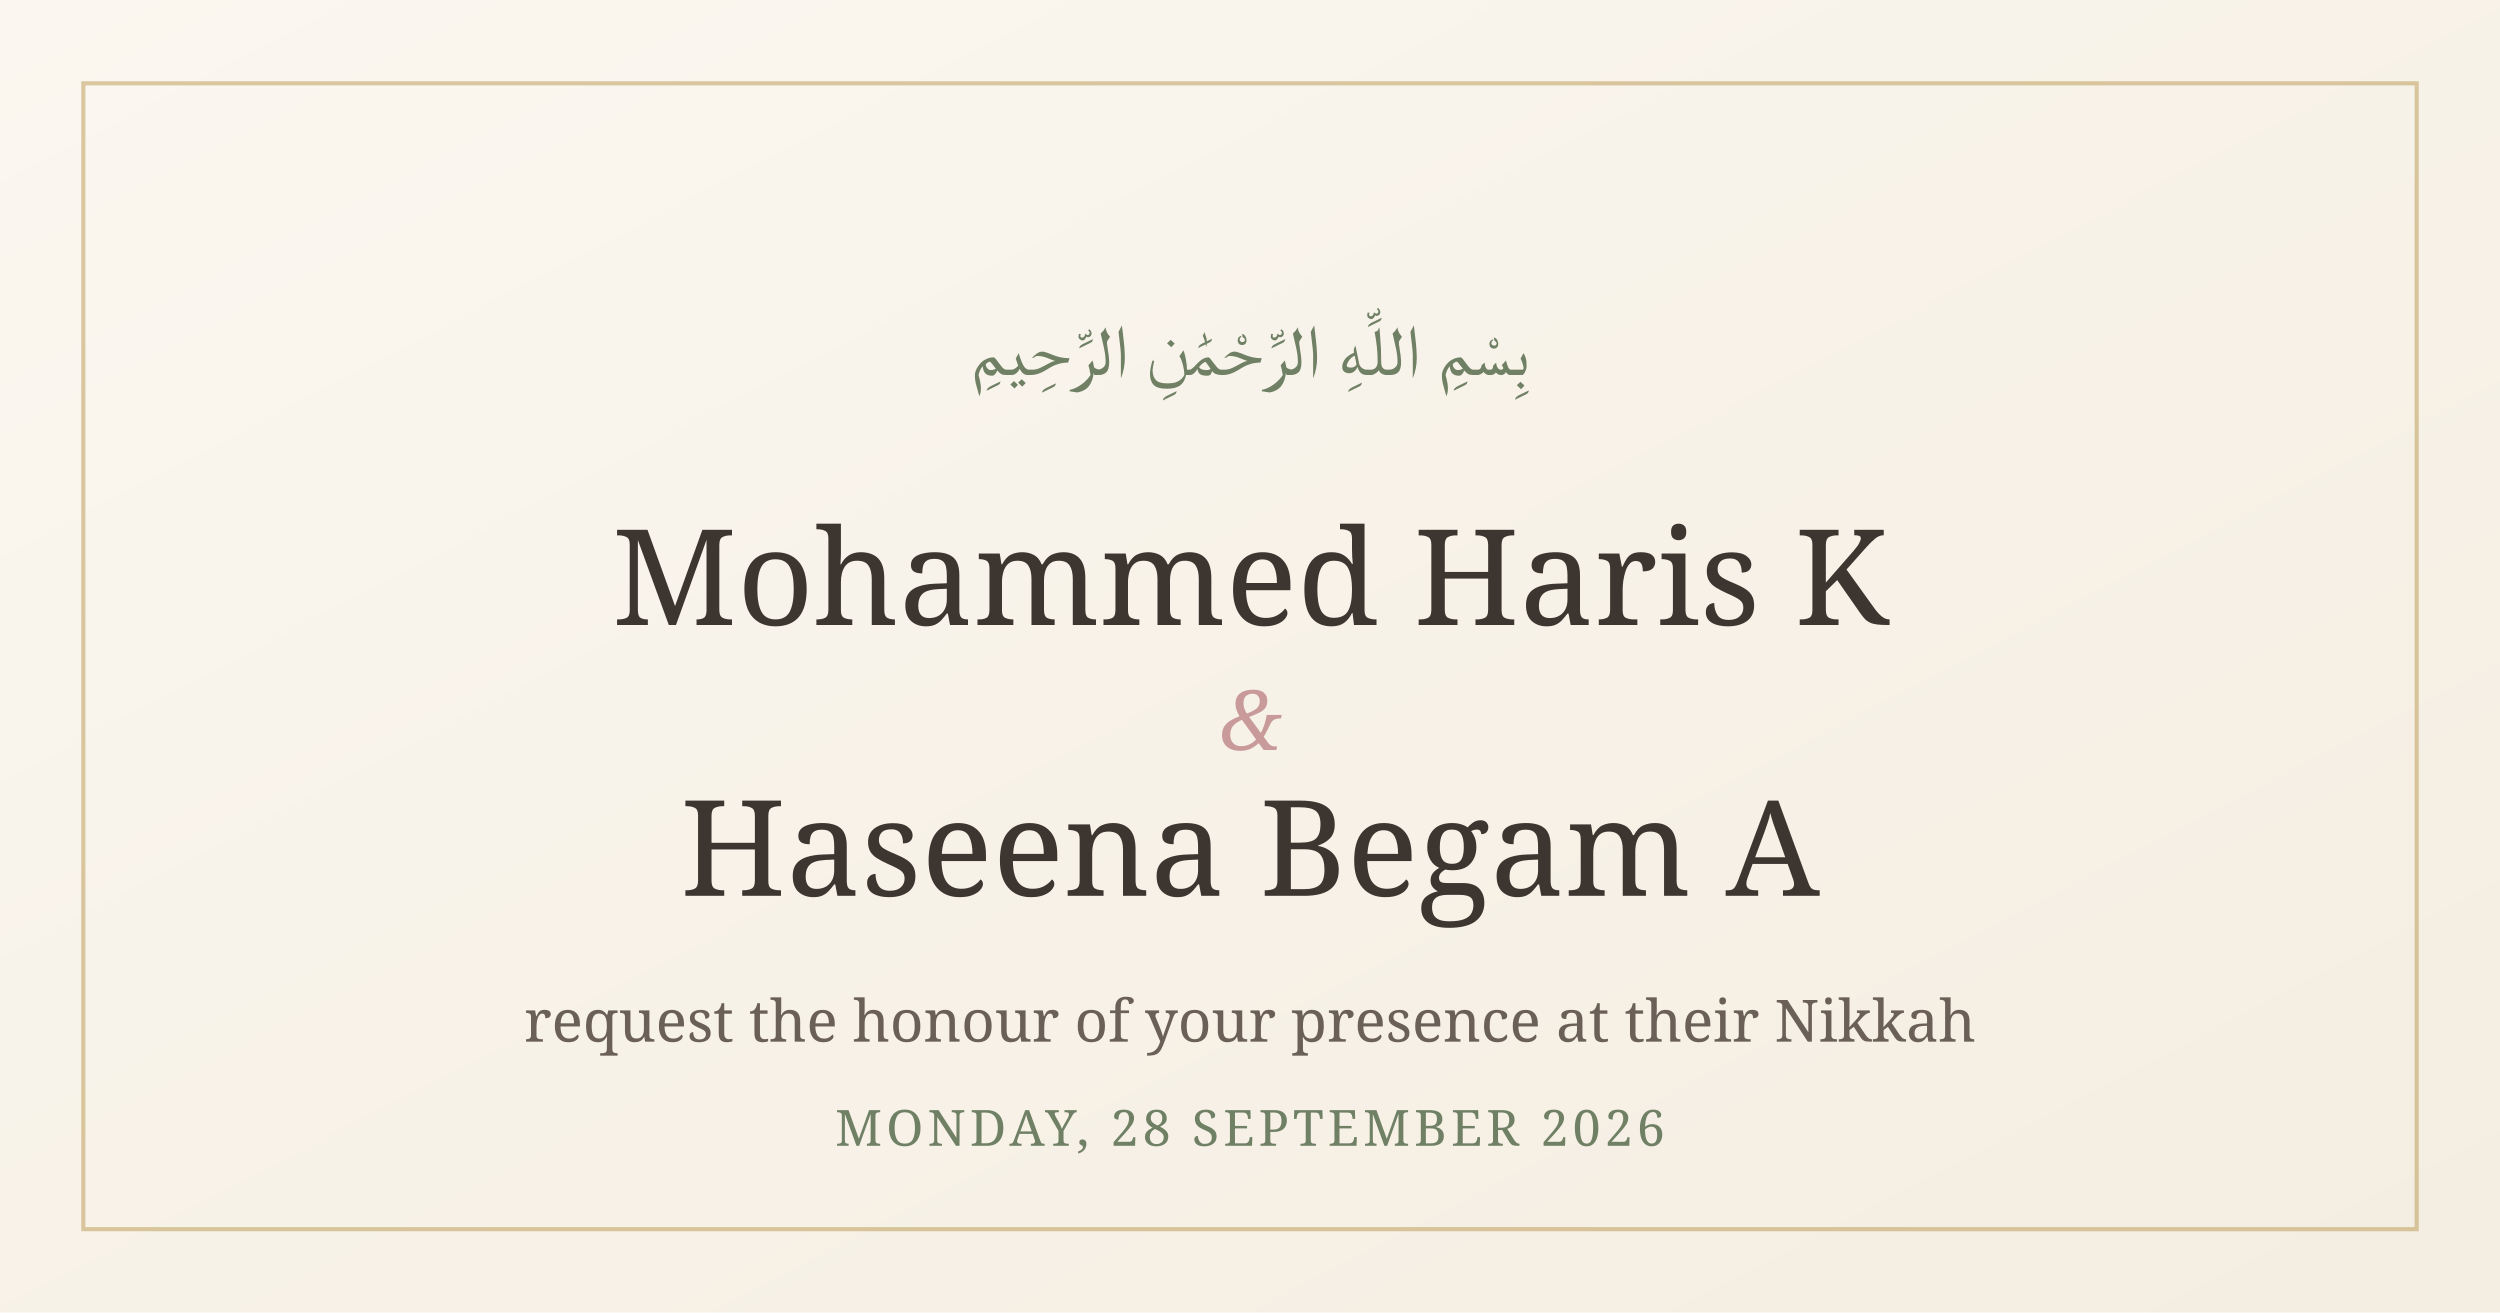
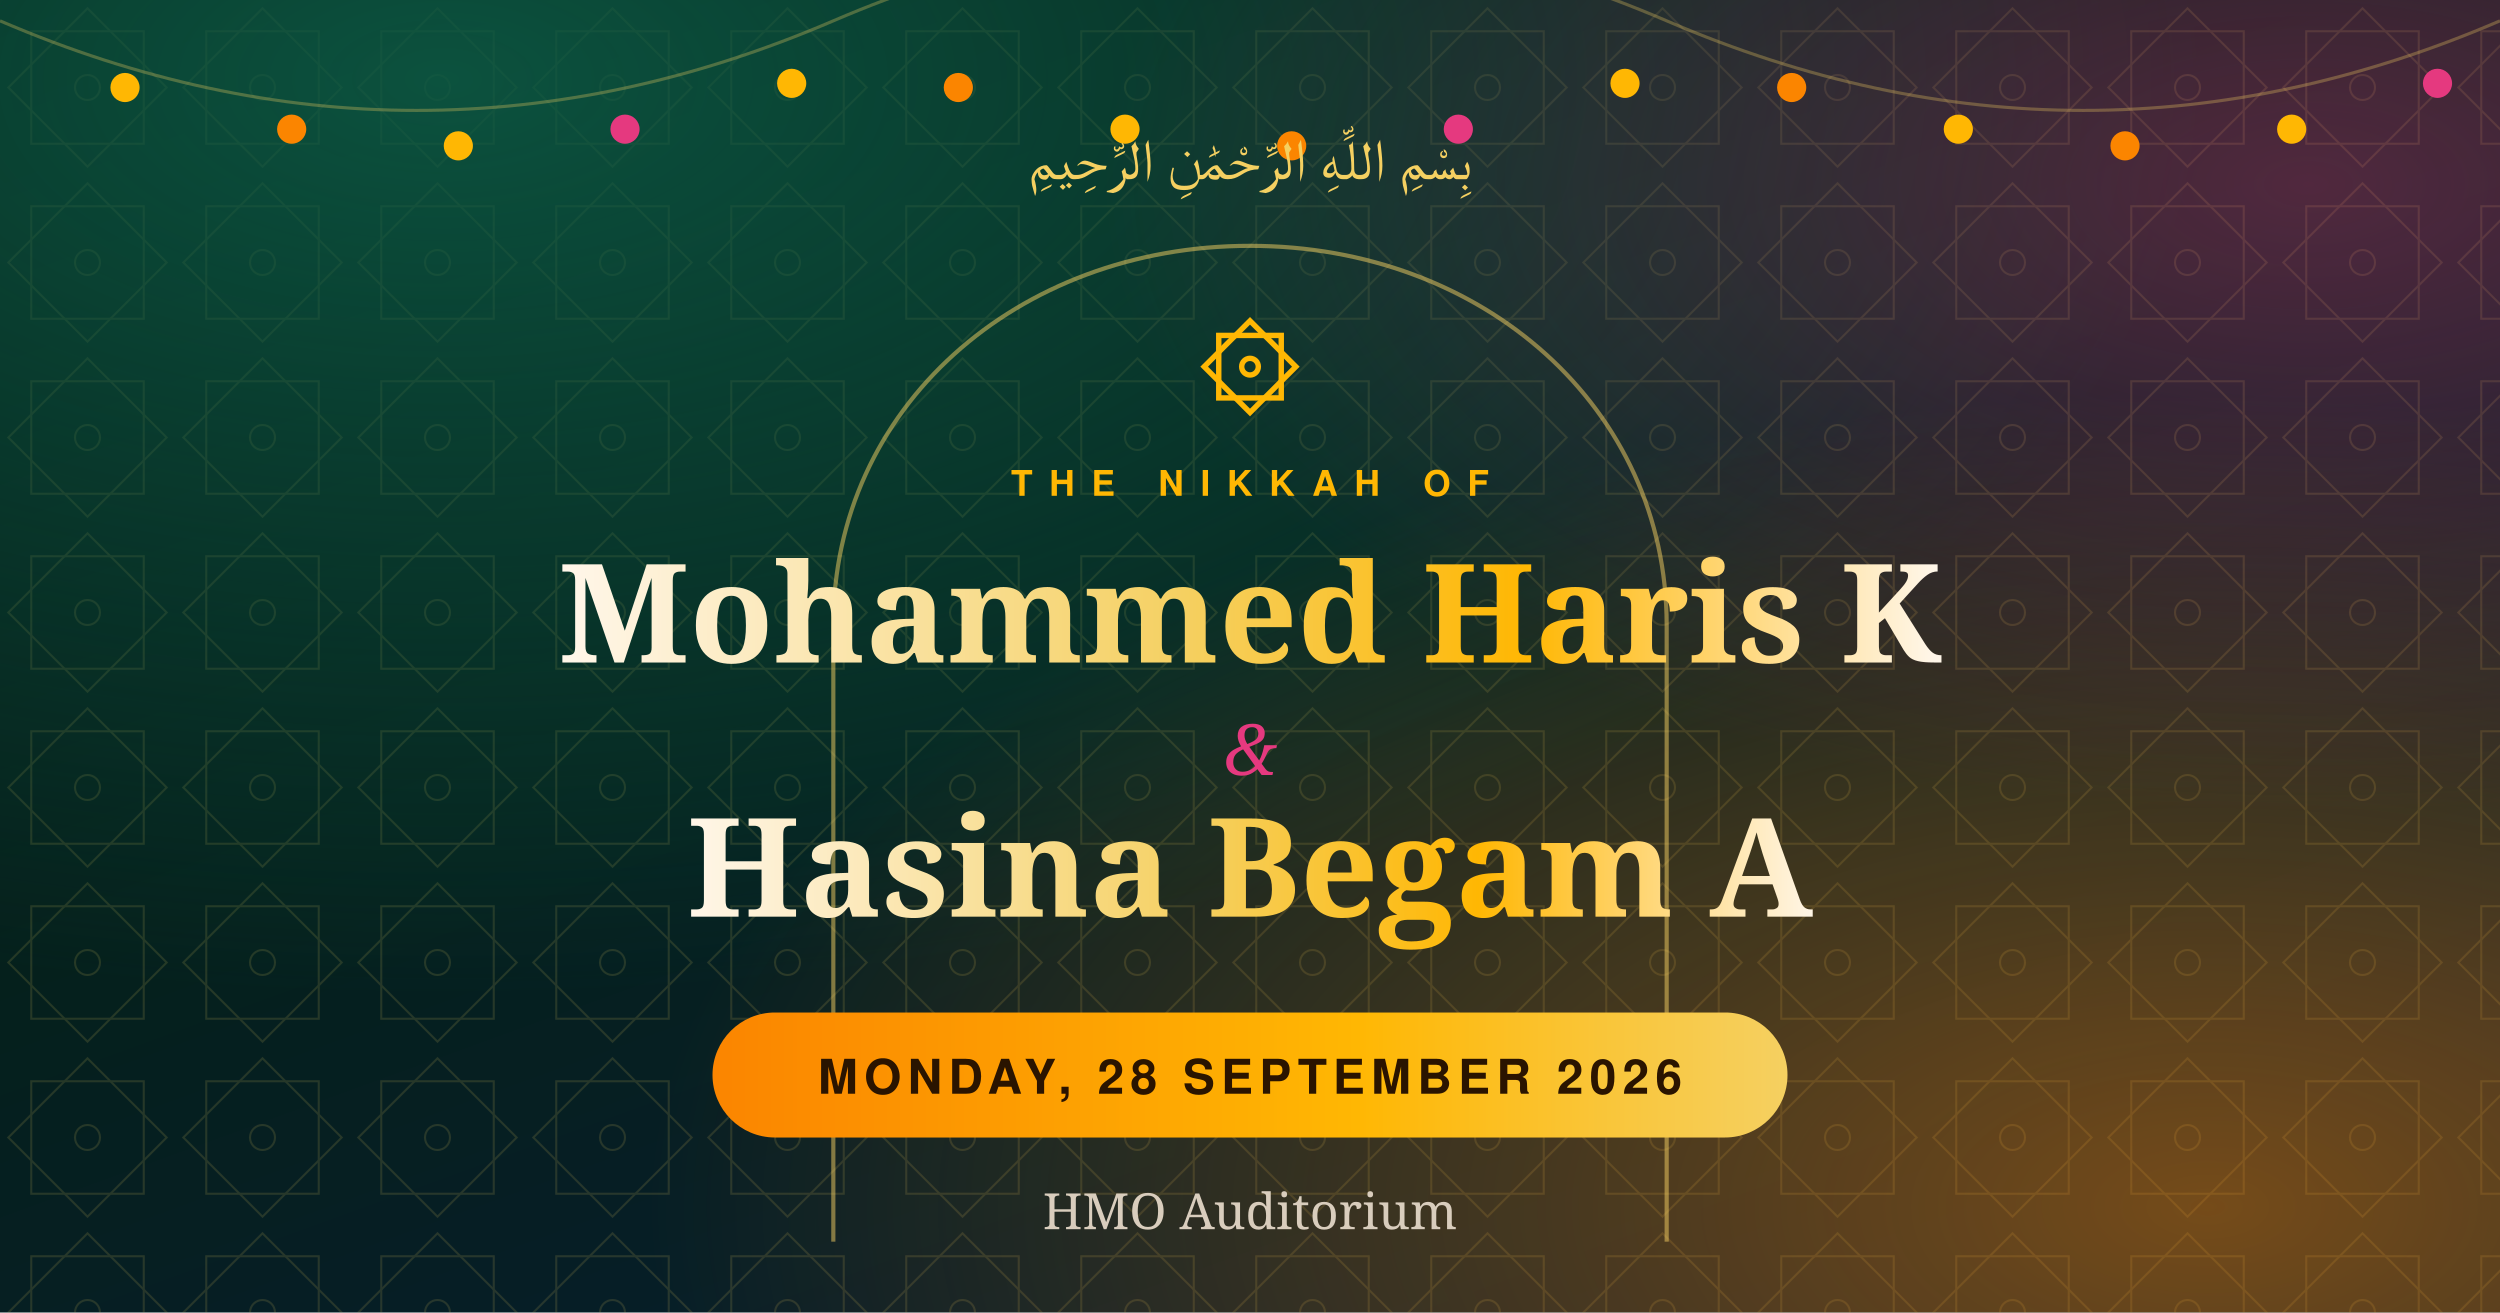
<svg xmlns="http://www.w3.org/2000/svg" width="1200" height="630" viewBox="0 0 1200 630">
  <defs>
-     <linearGradient id="bg" x1="0" y1="0" x2="1" y2="1">
-       <stop offset="0%" stop-color="#fbf7f0" />
-       <stop offset="100%" stop-color="#f4ede1" />
+     <linearGradient id="night" x1="0" y1="0" x2="0.7" y2="1">
+       <stop offset="0%" stop-color="#04140f" />
+       <stop offset="50%" stop-color="#05201c" />
+       <stop offset="100%" stop-color="#071c2e" />
    </linearGradient>
+     <radialGradient id="em" cx="18%" cy="6%" r="70%">
+       <stop offset="0%" stop-color="#0d5c46" stop-opacity="0.85" />
+       <stop offset="100%" stop-color="#0d5c46" stop-opacity="0" />
+     </radialGradient>
+     <radialGradient id="mg" cx="88%" cy="92%" r="62%">
+       <stop offset="0%" stop-color="#fb8500" stop-opacity="0.45" />
+       <stop offset="100%" stop-color="#fb8500" stop-opacity="0" />
+     </radialGradient>
+     <radialGradient id="fu" cx="92%" cy="14%" r="48%">
+       <stop offset="0%" stop-color="#e5397f" stop-opacity="0.34" />
+       <stop offset="100%" stop-color="#e5397f" stop-opacity="0" />
+     </radialGradient>
+     <linearGradient id="leaf" x1="0" y1="0" x2="1" y2="0">
+       <stop offset="0%" stop-color="#fff6e9" />
+       <stop offset="45%" stop-color="#f5d061" />
+       <stop offset="70%" stop-color="#ffb703" />
+       <stop offset="100%" stop-color="#fff6e9" />
+     </linearGradient>
+     <linearGradient id="pill" x1="0" y1="0" x2="1" y2="0">
+       <stop offset="0%" stop-color="#fb8500" />
+       <stop offset="60%" stop-color="#ffb703" />
+       <stop offset="100%" stop-color="#f5d061" />
+     </linearGradient>
+     <pattern id="khatam" width="84" height="84" patternUnits="userSpaceOnUse">
+       <g fill="none" stroke="#f5d061" stroke-width="1" opacity="0.14">
+         <path d="M42 4 L80 42 L42 80 L4 42 Z" />
+         <path d="M15 15 H69 V69 H15 Z" />
+         <circle cx="42" cy="42" r="6" />
+       </g>
+     </pattern>
  </defs>
-   <rect width="1200" height="630" fill="url(#bg)" />
-   <rect x="40" y="40" width="1120" height="550" fill="none" stroke="#b9974f" stroke-width="2" opacity="0.5" />
-   <text x="600" y="180" text-anchor="middle" font-family="Georgia, serif" font-size="34" fill="#6f8064">بِسْمِ اللَّهِ الرَّحْمَٰنِ الرَّحِيمِ</text>
-   <text x="600" y="300" text-anchor="middle" font-family="Georgia, serif" font-size="64" fill="#3c3530">Mohammed Haris K</text>
-   <text x="600" y="360" text-anchor="middle" font-family="Georgia, serif" font-style="italic" font-size="40" fill="#c99a9a">&amp;</text>
-   <text x="600" y="430" text-anchor="middle" font-family="Georgia, serif" font-size="64" fill="#3c3530">Haseena Begam A</text>
-   <text x="600" y="500" text-anchor="middle" font-family="Georgia, serif" font-size="28" fill="#6b6058">request the honour of your presence at their Nikkah</text>
-   <text x="600" y="550" text-anchor="middle" font-family="Georgia, serif" font-size="24" letter-spacing="2" fill="#6f8064">MONDAY, 28 SEPTEMBER 2026</text>
+   <rect width="1200" height="630" fill="url(#night)" />
+   <rect width="1200" height="630" fill="url(#khatam)" />
+   <rect width="1200" height="630" fill="url(#em)" />
+   <rect width="1200" height="630" fill="url(#mg)" />
+   <rect width="1200" height="630" fill="url(#fu)" />
+   <path d="M0 10 Q 200 96 400 10 T 800 10 T 1200 10" fill="none" stroke="#f5d061" stroke-width="1.5" opacity="0.3" />
+   <g>
+     <circle cx="60" cy="42" r="7" fill="#ffb703" />
+     <circle cx="140" cy="62" r="7" fill="#fb8500" />
+     <circle cx="220" cy="70" r="7" fill="#ffb703" />
+     <circle cx="300" cy="62" r="7" fill="#e5397f" />
+     <circle cx="380" cy="40" r="7" fill="#ffb703" />
+     <circle cx="460" cy="42" r="7" fill="#fb8500" />
+     <circle cx="540" cy="62" r="7" fill="#ffb703" />
+     <circle cx="620" cy="70" r="7" fill="#fb8500" />
+     <circle cx="700" cy="62" r="7" fill="#e5397f" />
+     <circle cx="780" cy="40" r="7" fill="#ffb703" />
+     <circle cx="860" cy="42" r="7" fill="#fb8500" />
+     <circle cx="940" cy="62" r="7" fill="#ffb703" />
+     <circle cx="1020" cy="70" r="7" fill="#fb8500" />
+     <circle cx="1100" cy="62" r="7" fill="#ffb703" />
+     <circle cx="1170" cy="40" r="7" fill="#e5397f" />
+   </g>
+   <path d="M300 596 V300 C300 196 388 118 500 118 C612 118 700 196 700 300 V596" transform="translate(100 0)" fill="none" stroke="#f5d061" stroke-width="2" opacity="0.5" />
+   <g transform="translate(600 176)" fill="none" stroke="#ffb703" stroke-width="2.6">
+     <path d="M0 -22 L22 0 L0 22 L-22 0 Z" />
+     <path d="M-15 -15 H15 V15 H-15 Z" />
+     <circle cx="0" cy="0" r="4" />
+   </g>
+   <text x="600" y="238" text-anchor="middle" font-family="Helvetica, Arial, sans-serif" font-size="17" font-weight="600" letter-spacing="8" fill="#ffb703">THE NIKKAH OF</text>
+   <text x="600" y="318" text-anchor="middle" font-family="Georgia, serif" font-size="66" font-weight="bold" fill="url(#leaf)">Mohammed Haris K</text>
+   <text x="600" y="372" text-anchor="middle" font-family="Georgia, serif" font-style="italic" font-size="34" fill="#e5397f">&amp;</text>
+   <text x="600" y="440" text-anchor="middle" font-family="Georgia, serif" font-size="66" font-weight="bold" fill="url(#leaf)">Hasina Begam A</text>
+   <rect x="342" y="486" width="516" height="60" rx="30" fill="url(#pill)" />
+   <text x="600" y="525" text-anchor="middle" font-family="Helvetica, Arial, sans-serif" font-size="23" font-weight="bold" letter-spacing="3" fill="#2a1400">MONDAY, 28 SEPTEMBER 2026</text>
+   <text x="600" y="590" text-anchor="middle" font-family="Georgia, serif" font-size="24" fill="#d9cdbd">HMO Auditorium</text>
+   <text x="600" y="86" text-anchor="middle" font-family="Georgia, serif" font-size="27" fill="#f5d061">بِسْمِ اللَّهِ الرَّحْمَٰنِ الرَّحِيمِ</text>
</svg>
